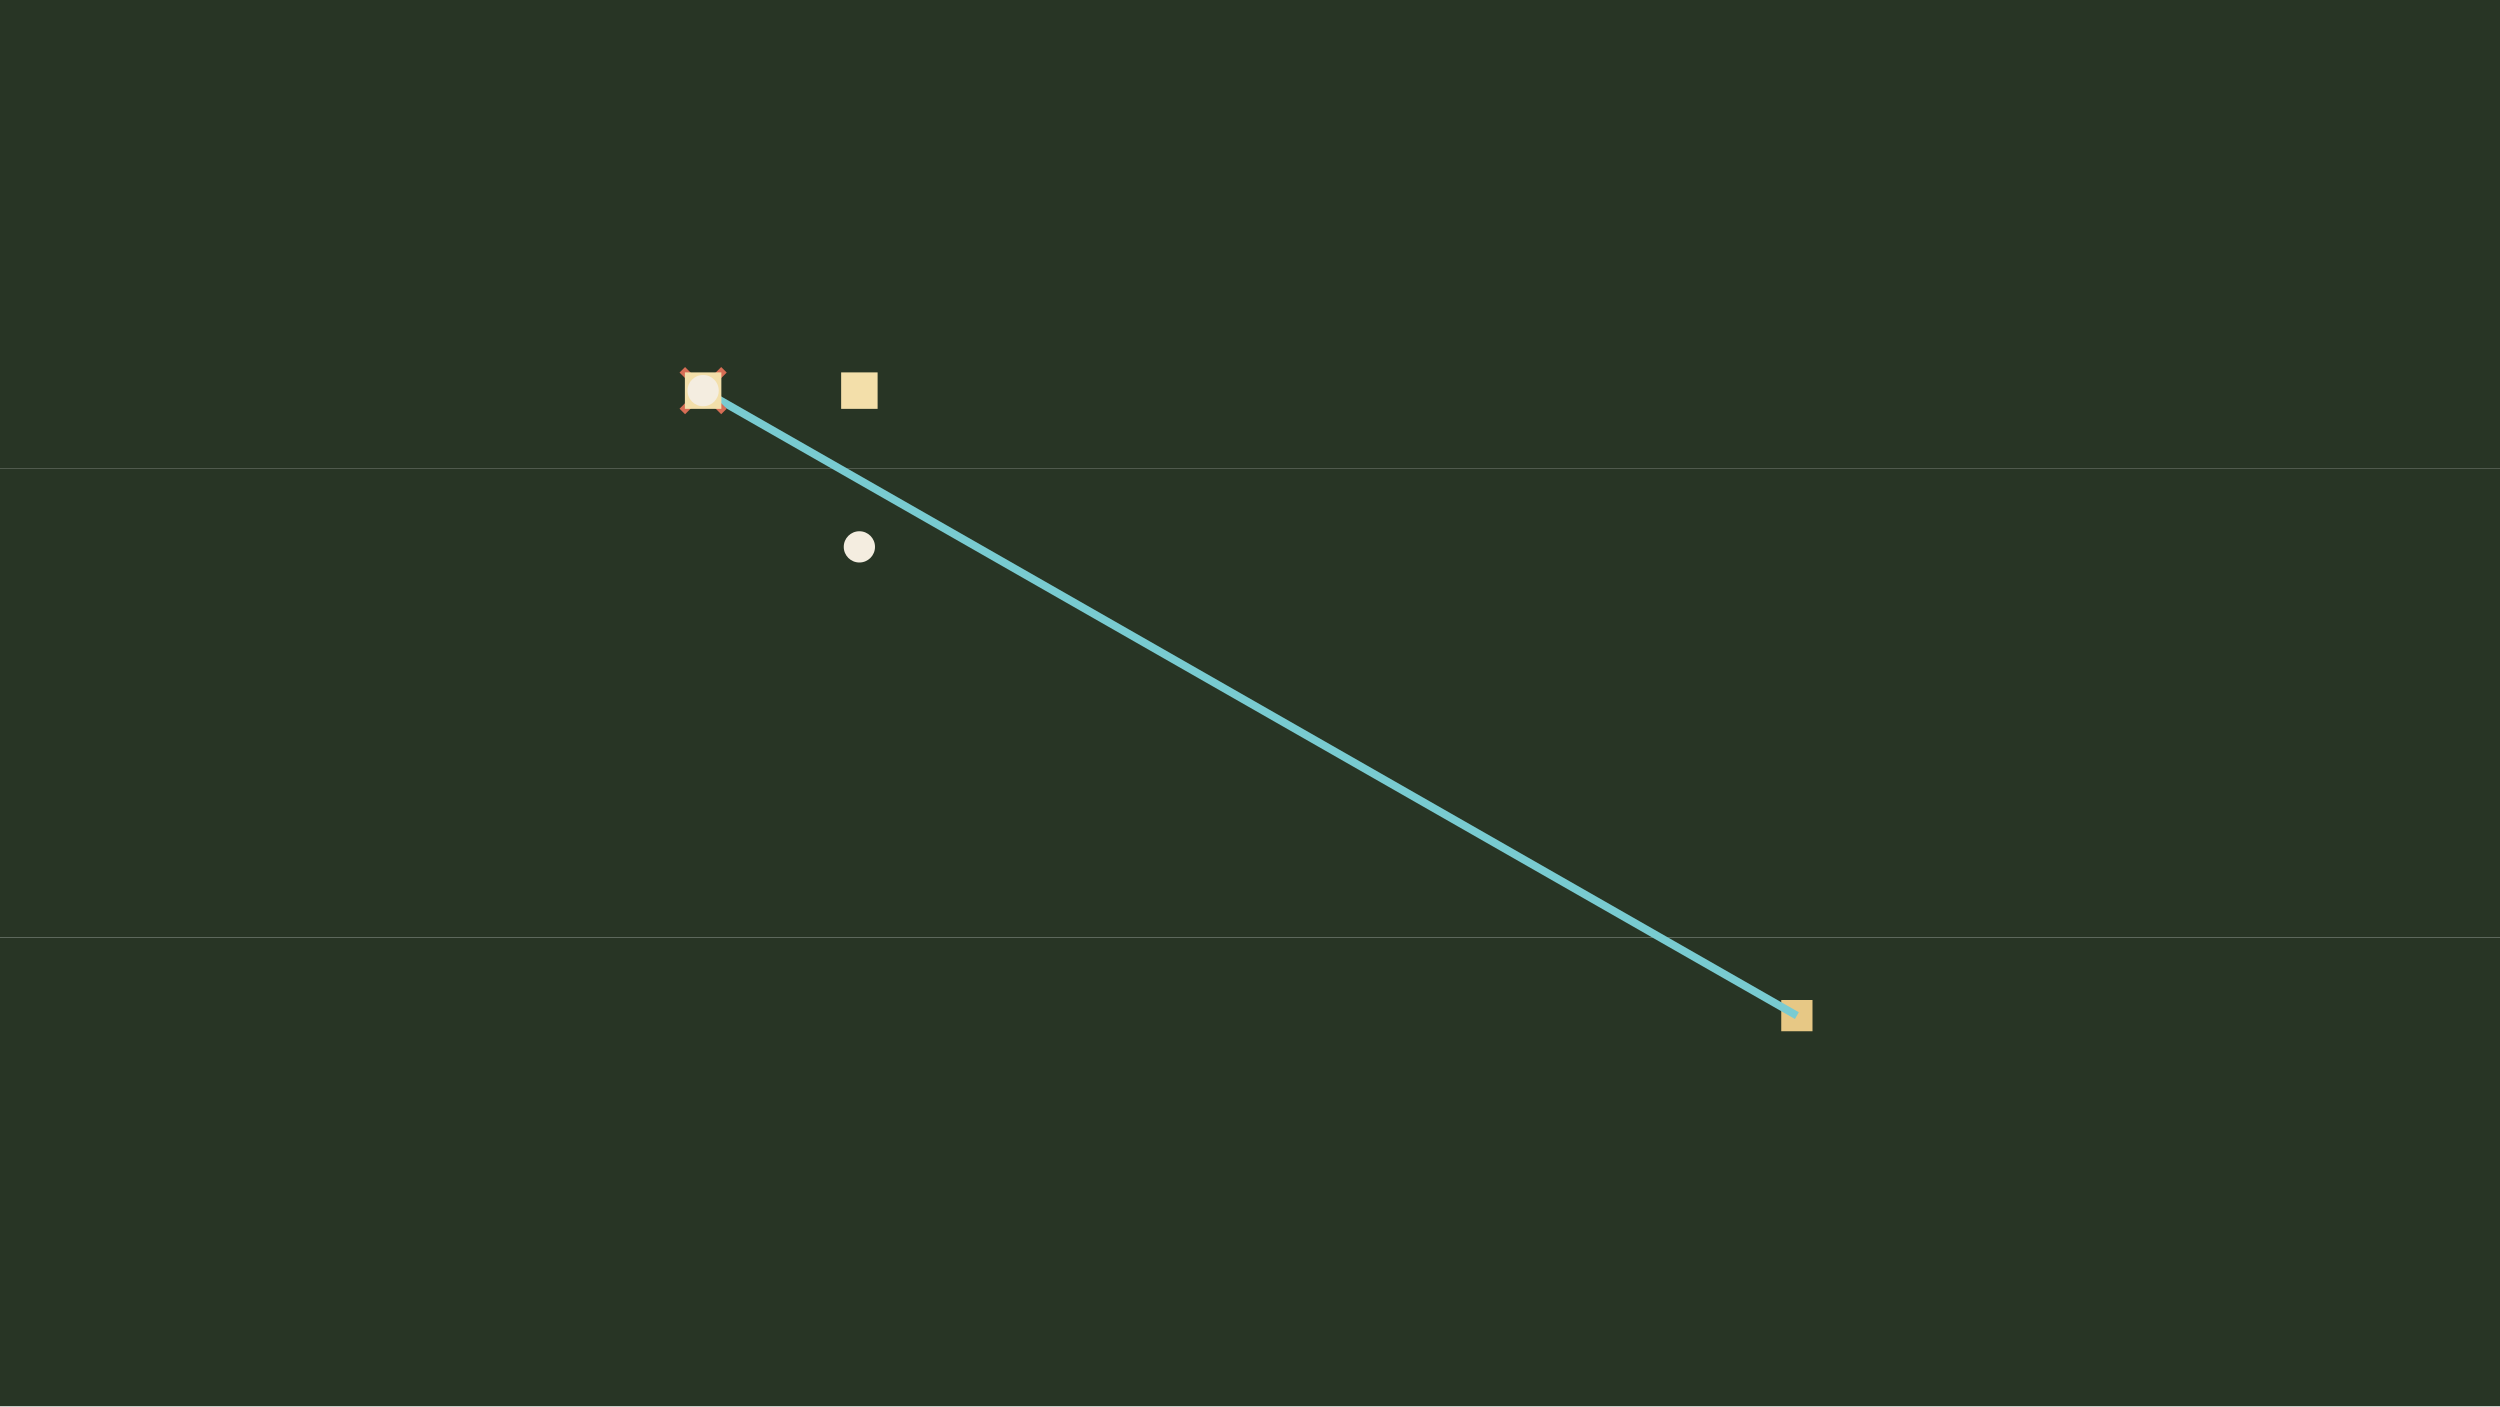
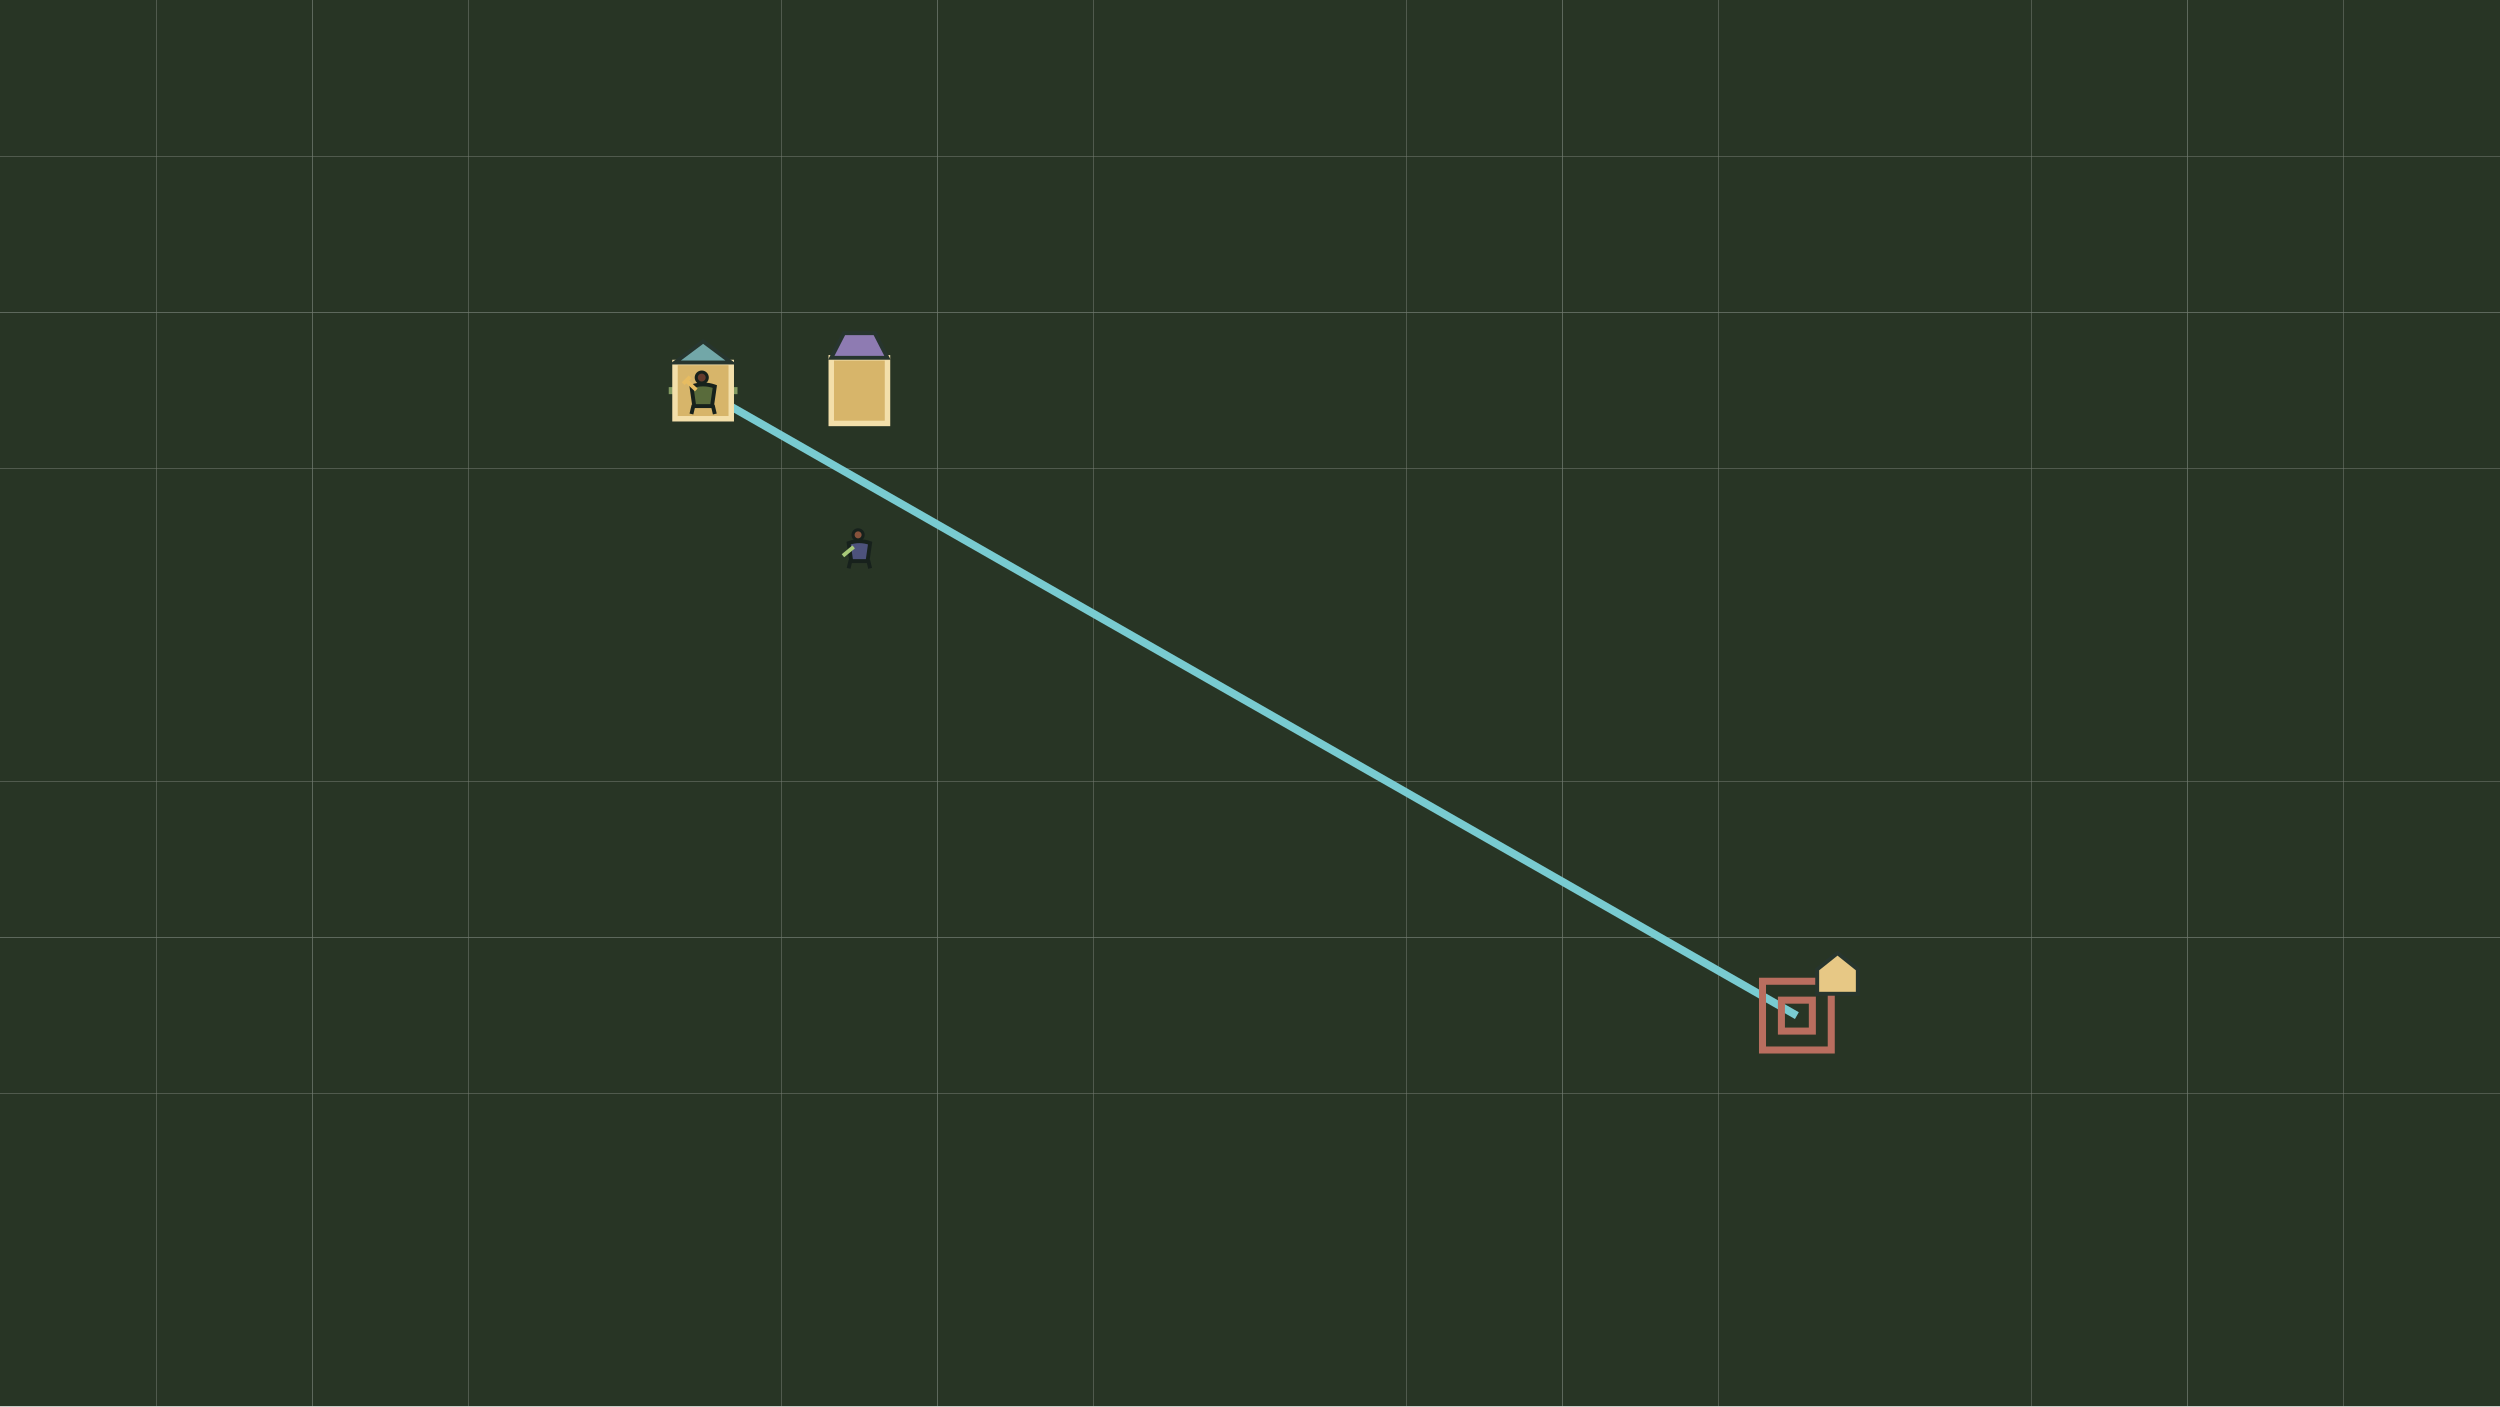
- <svg xmlns="http://www.w3.org/2000/svg" aria-label="founding render baseline" data-signature="m7-r1-d7f71c2e" height="540" viewBox="0 0 960 540" width="960">
+ <svg xmlns="http://www.w3.org/2000/svg" aria-label="founding district render baseline" data-detail="district" data-signature="m10.5-r2-08035c07" height="540" viewBox="0 0 960 540" width="960">
  <g id="terrain">
-     <rect data-pattern="grid" data-value="125" fill="#283525" height="180" width="240" x="0" y="0" />
-     <rect data-pattern="grid" data-value="125" fill="#283525" height="180" width="240" x="240" y="0" />
-     <rect data-pattern="grid" data-value="125" fill="#283525" height="180" width="240" x="480" y="0" />
-     <rect data-pattern="grid" data-value="125" fill="#283525" height="180" width="240" x="720" y="0" />
-     <rect data-pattern="grid" data-value="125" fill="#283525" height="180" width="240" x="0" y="180" />
-     <rect data-pattern="grid" data-value="125" fill="#283525" height="180" width="240" x="240" y="180" />
-     <rect data-pattern="grid" data-value="125" fill="#283525" height="180" width="240" x="480" y="180" />
-     <rect data-pattern="grid" data-value="125" fill="#283525" height="180" width="240" x="720" y="180" />
-     <rect data-pattern="grid" data-value="125" fill="#283525" height="180" width="240" x="0" y="360" />
-     <rect data-pattern="grid" data-value="125" fill="#283525" height="180" width="240" x="240" y="360" />
-     <rect data-pattern="grid" data-value="125" fill="#283525" height="180" width="240" x="480" y="360" />
-     <rect data-pattern="grid" data-value="125" fill="#283525" height="180" width="240" x="720" y="360" />
+     <rect data-pattern="grid" data-tile="0" data-value="125" fill="#283525" height="60" width="60" x="0" y="0" />
+     <rect data-pattern="grid" data-tile="1" data-value="125" fill="#283525" height="60" width="60" x="60" y="0" />
+     <rect data-pattern="grid" data-tile="2" data-value="125" fill="#283525" height="60" width="60" x="120" y="0" />
+     <rect data-pattern="grid" data-tile="3" data-value="125" fill="#283525" height="60" width="60" x="180" y="0" />
+     <rect data-pattern="grid" data-tile="4" data-value="125" fill="#283525" height="60" width="60" x="240" y="0" />
+     <rect data-pattern="grid" data-tile="5" data-value="125" fill="#283525" height="60" width="60" x="300" y="0" />
+     <rect data-pattern="grid" data-tile="6" data-value="125" fill="#283525" height="60" width="60" x="360" y="0" />
+     <rect data-pattern="grid" data-tile="7" data-value="125" fill="#283525" height="60" width="60" x="420" y="0" />
+     <rect data-pattern="grid" data-tile="8" data-value="125" fill="#283525" height="60" width="60" x="480" y="0" />
+     <rect data-pattern="grid" data-tile="9" data-value="125" fill="#283525" height="60" width="60" x="540" y="0" />
+     <rect data-pattern="grid" data-tile="10" data-value="125" fill="#283525" height="60" width="60" x="600" y="0" />
+     <rect data-pattern="grid" data-tile="11" data-value="125" fill="#283525" height="60" width="60" x="660" y="0" />
+     <rect data-pattern="grid" data-tile="12" data-value="125" fill="#283525" height="60" width="60" x="720" y="0" />
+     <rect data-pattern="grid" data-tile="13" data-value="125" fill="#283525" height="60" width="60" x="780" y="0" />
+     <rect data-pattern="grid" data-tile="14" data-value="125" fill="#283525" height="60" width="60" x="840" y="0" />
+     <rect data-pattern="grid" data-tile="15" data-value="125" fill="#283525" height="60" width="60" x="900" y="0" />
+     <rect data-pattern="grid" data-tile="16" data-value="125" fill="#283525" height="60" width="60" x="0" y="60" />
+     <rect data-pattern="grid" data-tile="17" data-value="125" fill="#283525" height="60" width="60" x="60" y="60" />
+     <rect data-pattern="grid" data-tile="18" data-value="125" fill="#283525" height="60" width="60" x="120" y="60" />
+     <rect data-pattern="grid" data-tile="19" data-value="125" fill="#283525" height="60" width="60" x="180" y="60" />
+     <rect data-pattern="grid" data-tile="20" data-value="125" fill="#283525" height="60" width="60" x="240" y="60" />
+     <rect data-pattern="grid" data-tile="21" data-value="125" fill="#283525" height="60" width="60" x="300" y="60" />
+     <rect data-pattern="grid" data-tile="22" data-value="125" fill="#283525" height="60" width="60" x="360" y="60" />
+     <rect data-pattern="grid" data-tile="23" data-value="125" fill="#283525" height="60" width="60" x="420" y="60" />
+     <rect data-pattern="grid" data-tile="24" data-value="125" fill="#283525" height="60" width="60" x="480" y="60" />
+     <rect data-pattern="grid" data-tile="25" data-value="125" fill="#283525" height="60" width="60" x="540" y="60" />
+     <rect data-pattern="grid" data-tile="26" data-value="125" fill="#283525" height="60" width="60" x="600" y="60" />
+     <rect data-pattern="grid" data-tile="27" data-value="125" fill="#283525" height="60" width="60" x="660" y="60" />
+     <rect data-pattern="grid" data-tile="28" data-value="125" fill="#283525" height="60" width="60" x="720" y="60" />
+     <rect data-pattern="grid" data-tile="29" data-value="125" fill="#283525" height="60" width="60" x="780" y="60" />
+     <rect data-pattern="grid" data-tile="30" data-value="125" fill="#283525" height="60" width="60" x="840" y="60" />
+     <rect data-pattern="grid" data-tile="31" data-value="125" fill="#283525" height="60" width="60" x="900" y="60" />
+     <rect data-pattern="grid" data-tile="32" data-value="125" fill="#283525" height="60" width="60" x="0" y="120" />
+     <rect data-pattern="grid" data-tile="33" data-value="125" fill="#283525" height="60" width="60" x="60" y="120" />
+     <rect data-pattern="grid" data-tile="34" data-value="125" fill="#283525" height="60" width="60" x="120" y="120" />
+     <rect data-pattern="grid" data-tile="35" data-value="125" fill="#283525" height="60" width="60" x="180" y="120" />
+     <rect data-pattern="grid" data-tile="36" data-value="125" fill="#283525" height="60" width="60" x="240" y="120" />
+     <rect data-pattern="grid" data-tile="37" data-value="125" fill="#283525" height="60" width="60" x="300" y="120" />
+     <rect data-pattern="grid" data-tile="38" data-value="125" fill="#283525" height="60" width="60" x="360" y="120" />
+     <rect data-pattern="grid" data-tile="39" data-value="125" fill="#283525" height="60" width="60" x="420" y="120" />
+     <rect data-pattern="grid" data-tile="40" data-value="125" fill="#283525" height="60" width="60" x="480" y="120" />
+     <rect data-pattern="grid" data-tile="41" data-value="125" fill="#283525" height="60" width="60" x="540" y="120" />
+     <rect data-pattern="grid" data-tile="42" data-value="125" fill="#283525" height="60" width="60" x="600" y="120" />
+     <rect data-pattern="grid" data-tile="43" data-value="125" fill="#283525" height="60" width="60" x="660" y="120" />
+     <rect data-pattern="grid" data-tile="44" data-value="125" fill="#283525" height="60" width="60" x="720" y="120" />
+     <rect data-pattern="grid" data-tile="45" data-value="125" fill="#283525" height="60" width="60" x="780" y="120" />
+     <rect data-pattern="grid" data-tile="46" data-value="125" fill="#283525" height="60" width="60" x="840" y="120" />
+     <rect data-pattern="grid" data-tile="47" data-value="125" fill="#283525" height="60" width="60" x="900" y="120" />
+     <rect data-pattern="grid" data-tile="48" data-value="125" fill="#283525" height="60" width="60" x="0" y="180" />
+     <rect data-pattern="grid" data-tile="49" data-value="125" fill="#283525" height="60" width="60" x="60" y="180" />
+     <rect data-pattern="grid" data-tile="50" data-value="125" fill="#283525" height="60" width="60" x="120" y="180" />
+     <rect data-pattern="grid" data-tile="51" data-value="125" fill="#283525" height="60" width="60" x="180" y="180" />
+     <rect data-pattern="grid" data-tile="52" data-value="125" fill="#283525" height="60" width="60" x="240" y="180" />
+     <rect data-pattern="grid" data-tile="53" data-value="125" fill="#283525" height="60" width="60" x="300" y="180" />
+     <rect data-pattern="grid" data-tile="54" data-value="125" fill="#283525" height="60" width="60" x="360" y="180" />
+     <rect data-pattern="grid" data-tile="55" data-value="125" fill="#283525" height="60" width="60" x="420" y="180" />
+     <rect data-pattern="grid" data-tile="56" data-value="125" fill="#283525" height="60" width="60" x="480" y="180" />
+     <rect data-pattern="grid" data-tile="57" data-value="125" fill="#283525" height="60" width="60" x="540" y="180" />
+     <rect data-pattern="grid" data-tile="58" data-value="125" fill="#283525" height="60" width="60" x="600" y="180" />
+     <rect data-pattern="grid" data-tile="59" data-value="125" fill="#283525" height="60" width="60" x="660" y="180" />
+     <rect data-pattern="grid" data-tile="60" data-value="125" fill="#283525" height="60" width="60" x="720" y="180" />
+     <rect data-pattern="grid" data-tile="61" data-value="125" fill="#283525" height="60" width="60" x="780" y="180" />
+     <rect data-pattern="grid" data-tile="62" data-value="125" fill="#283525" height="60" width="60" x="840" y="180" />
+     <rect data-pattern="grid" data-tile="63" data-value="125" fill="#283525" height="60" width="60" x="900" y="180" />
+     <rect data-pattern="grid" data-tile="64" data-value="125" fill="#283525" height="60" width="60" x="0" y="240" />
+     <rect data-pattern="grid" data-tile="65" data-value="125" fill="#283525" height="60" width="60" x="60" y="240" />
+     <rect data-pattern="grid" data-tile="66" data-value="125" fill="#283525" height="60" width="60" x="120" y="240" />
+     <rect data-pattern="grid" data-tile="67" data-value="125" fill="#283525" height="60" width="60" x="180" y="240" />
+     <rect data-pattern="grid" data-tile="68" data-value="125" fill="#283525" height="60" width="60" x="240" y="240" />
+     <rect data-pattern="grid" data-tile="69" data-value="125" fill="#283525" height="60" width="60" x="300" y="240" />
+     <rect data-pattern="grid" data-tile="70" data-value="125" fill="#283525" height="60" width="60" x="360" y="240" />
+     <rect data-pattern="grid" data-tile="71" data-value="125" fill="#283525" height="60" width="60" x="420" y="240" />
+     <rect data-pattern="grid" data-tile="72" data-value="125" fill="#283525" height="60" width="60" x="480" y="240" />
+     <rect data-pattern="grid" data-tile="73" data-value="125" fill="#283525" height="60" width="60" x="540" y="240" />
+     <rect data-pattern="grid" data-tile="74" data-value="125" fill="#283525" height="60" width="60" x="600" y="240" />
+     <rect data-pattern="grid" data-tile="75" data-value="125" fill="#283525" height="60" width="60" x="660" y="240" />
+     <rect data-pattern="grid" data-tile="76" data-value="125" fill="#283525" height="60" width="60" x="720" y="240" />
+     <rect data-pattern="grid" data-tile="77" data-value="125" fill="#283525" height="60" width="60" x="780" y="240" />
+     <rect data-pattern="grid" data-tile="78" data-value="125" fill="#283525" height="60" width="60" x="840" y="240" />
+     <rect data-pattern="grid" data-tile="79" data-value="125" fill="#283525" height="60" width="60" x="900" y="240" />
+     <rect data-pattern="grid" data-tile="80" data-value="125" fill="#283525" height="60" width="60" x="0" y="300" />
+     <rect data-pattern="grid" data-tile="81" data-value="125" fill="#283525" height="60" width="60" x="60" y="300" />
+     <rect data-pattern="grid" data-tile="82" data-value="125" fill="#283525" height="60" width="60" x="120" y="300" />
+     <rect data-pattern="grid" data-tile="83" data-value="125" fill="#283525" height="60" width="60" x="180" y="300" />
+     <rect data-pattern="grid" data-tile="84" data-value="125" fill="#283525" height="60" width="60" x="240" y="300" />
+     <rect data-pattern="grid" data-tile="85" data-value="125" fill="#283525" height="60" width="60" x="300" y="300" />
+     <rect data-pattern="grid" data-tile="86" data-value="125" fill="#283525" height="60" width="60" x="360" y="300" />
+     <rect data-pattern="grid" data-tile="87" data-value="125" fill="#283525" height="60" width="60" x="420" y="300" />
+     <rect data-pattern="grid" data-tile="88" data-value="125" fill="#283525" height="60" width="60" x="480" y="300" />
+     <rect data-pattern="grid" data-tile="89" data-value="125" fill="#283525" height="60" width="60" x="540" y="300" />
+     <rect data-pattern="grid" data-tile="90" data-value="125" fill="#283525" height="60" width="60" x="600" y="300" />
+     <rect data-pattern="grid" data-tile="91" data-value="125" fill="#283525" height="60" width="60" x="660" y="300" />
+     <rect data-pattern="grid" data-tile="92" data-value="125" fill="#283525" height="60" width="60" x="720" y="300" />
+     <rect data-pattern="grid" data-tile="93" data-value="125" fill="#283525" height="60" width="60" x="780" y="300" />
+     <rect data-pattern="grid" data-tile="94" data-value="125" fill="#283525" height="60" width="60" x="840" y="300" />
+     <rect data-pattern="grid" data-tile="95" data-value="125" fill="#283525" height="60" width="60" x="900" y="300" />
+     <rect data-pattern="grid" data-tile="96" data-value="125" fill="#283525" height="60" width="60" x="0" y="360" />
+     <rect data-pattern="grid" data-tile="97" data-value="125" fill="#283525" height="60" width="60" x="60" y="360" />
+     <rect data-pattern="grid" data-tile="98" data-value="125" fill="#283525" height="60" width="60" x="120" y="360" />
+     <rect data-pattern="grid" data-tile="99" data-value="125" fill="#283525" height="60" width="60" x="180" y="360" />
+     <rect data-pattern="grid" data-tile="100" data-value="125" fill="#283525" height="60" width="60" x="240" y="360" />
+     <rect data-pattern="grid" data-tile="101" data-value="125" fill="#283525" height="60" width="60" x="300" y="360" />
+     <rect data-pattern="grid" data-tile="102" data-value="125" fill="#283525" height="60" width="60" x="360" y="360" />
+     <rect data-pattern="grid" data-tile="103" data-value="125" fill="#283525" height="60" width="60" x="420" y="360" />
+     <rect data-pattern="grid" data-tile="104" data-value="125" fill="#283525" height="60" width="60" x="480" y="360" />
+     <rect data-pattern="grid" data-tile="105" data-value="125" fill="#283525" height="60" width="60" x="540" y="360" />
+     <rect data-pattern="grid" data-tile="106" data-value="125" fill="#283525" height="60" width="60" x="600" y="360" />
+     <rect data-pattern="grid" data-tile="107" data-value="125" fill="#283525" height="60" width="60" x="660" y="360" />
+     <rect data-pattern="grid" data-tile="108" data-value="125" fill="#283525" height="60" width="60" x="720" y="360" />
+     <rect data-pattern="grid" data-tile="109" data-value="125" fill="#283525" height="60" width="60" x="780" y="360" />
+     <rect data-pattern="grid" data-tile="110" data-value="125" fill="#283525" height="60" width="60" x="840" y="360" />
+     <rect data-pattern="grid" data-tile="111" data-value="125" fill="#283525" height="60" width="60" x="900" y="360" />
+     <rect data-pattern="grid" data-tile="112" data-value="125" fill="#283525" height="60" width="60" x="0" y="420" />
+     <rect data-pattern="grid" data-tile="113" data-value="125" fill="#283525" height="60" width="60" x="60" y="420" />
+     <rect data-pattern="grid" data-tile="114" data-value="125" fill="#283525" height="60" width="60" x="120" y="420" />
+     <rect data-pattern="grid" data-tile="115" data-value="125" fill="#283525" height="60" width="60" x="180" y="420" />
+     <rect data-pattern="grid" data-tile="116" data-value="125" fill="#283525" height="60" width="60" x="240" y="420" />
+     <rect data-pattern="grid" data-tile="117" data-value="125" fill="#283525" height="60" width="60" x="300" y="420" />
+     <rect data-pattern="grid" data-tile="118" data-value="125" fill="#283525" height="60" width="60" x="360" y="420" />
+     <rect data-pattern="grid" data-tile="119" data-value="125" fill="#283525" height="60" width="60" x="420" y="420" />
+     <rect data-pattern="grid" data-tile="120" data-value="125" fill="#283525" height="60" width="60" x="480" y="420" />
+     <rect data-pattern="grid" data-tile="121" data-value="125" fill="#283525" height="60" width="60" x="540" y="420" />
+     <rect data-pattern="grid" data-tile="122" data-value="125" fill="#283525" height="60" width="60" x="600" y="420" />
+     <rect data-pattern="grid" data-tile="123" data-value="125" fill="#283525" height="60" width="60" x="660" y="420" />
+     <rect data-pattern="grid" data-tile="124" data-value="125" fill="#283525" height="60" width="60" x="720" y="420" />
+     <rect data-pattern="grid" data-tile="125" data-value="125" fill="#283525" height="60" width="60" x="780" y="420" />
+     <rect data-pattern="grid" data-tile="126" data-value="125" fill="#283525" height="60" width="60" x="840" y="420" />
+     <rect data-pattern="grid" data-tile="127" data-value="125" fill="#283525" height="60" width="60" x="900" y="420" />
+     <rect data-pattern="grid" data-tile="128" data-value="125" fill="#283525" height="60" width="60" x="0" y="480" />
+     <rect data-pattern="grid" data-tile="129" data-value="125" fill="#283525" height="60" width="60" x="60" y="480" />
+     <rect data-pattern="grid" data-tile="130" data-value="125" fill="#283525" height="60" width="60" x="120" y="480" />
+     <rect data-pattern="grid" data-tile="131" data-value="125" fill="#283525" height="60" width="60" x="180" y="480" />
+     <rect data-pattern="grid" data-tile="132" data-value="125" fill="#283525" height="60" width="60" x="240" y="480" />
+     <rect data-pattern="grid" data-tile="133" data-value="125" fill="#283525" height="60" width="60" x="300" y="480" />
+     <rect data-pattern="grid" data-tile="134" data-value="125" fill="#283525" height="60" width="60" x="360" y="480" />
+     <rect data-pattern="grid" data-tile="135" data-value="125" fill="#283525" height="60" width="60" x="420" y="480" />
+     <rect data-pattern="grid" data-tile="136" data-value="125" fill="#283525" height="60" width="60" x="480" y="480" />
+     <rect data-pattern="grid" data-tile="137" data-value="125" fill="#283525" height="60" width="60" x="540" y="480" />
+     <rect data-pattern="grid" data-tile="138" data-value="125" fill="#283525" height="60" width="60" x="600" y="480" />
+     <rect data-pattern="grid" data-tile="139" data-value="125" fill="#283525" height="60" width="60" x="660" y="480" />
+     <rect data-pattern="grid" data-tile="140" data-value="125" fill="#283525" height="60" width="60" x="720" y="480" />
+     <rect data-pattern="grid" data-tile="141" data-value="125" fill="#283525" height="60" width="60" x="780" y="480" />
+     <rect data-pattern="grid" data-tile="142" data-value="125" fill="#283525" height="60" width="60" x="840" y="480" />
+     <rect data-pattern="grid" data-tile="143" data-value="125" fill="#283525" height="60" width="60" x="900" y="480" />
+   </g>
+   <g id="terrain-texture" />
+   <g id="routes">
+     <path d="M270 150L690 390" data-route="3" data-status="active" fill="none" stroke="#79cbd1" stroke-width="3" />
+   </g>
+   <g id="settlements">
+     <path d="M256.8 150L283.2 150M260.76 142.74L279.24 142.74" data-layout="linear" data-settlement="1" fill="none" stroke="#829a61" stroke-width="2.7" />
+     <path d="M676.8 376.8H703.2V403.2H676.8Z M684.06 384.06H695.94V395.94H684.06Z" data-layout="courtyard" data-settlement="2" fill="none" stroke="#b96e5f" stroke-width="2.7" />
  </g>
  <g id="built-environment">
-     <rect data-kind="road" fill="#e7c885" height="12" width="12" x="264" y="144" />
-     <rect data-kind="district" fill="#e7c885" height="12" width="12" x="684" y="384" />
+     <path d="M262.2 150H277.8" data-kind="road" data-material="timber" fill="none" stroke="#27352e" stroke-width="1.5" />
+     <path d="M697.8 381.6V372.24L705.6 366L713.4 372.24V381.6Z" data-kind="district" data-material="timber" fill="#e7c885" stroke="#27352e" stroke-width="1.5" />
  </g>
-   <g id="routes-ruins">
-     <path d="M270 150L690 390" data-route="3" fill="none" stroke="#79cbd1" stroke-width="3" />
-     <path d="M262 142L278 158M278 142L262 158" data-ruin="7" stroke="#d76d55" stroke-width="3" />
+   <g id="ruins">
+     <path d="M259.8 160.2V144.39L267.96 139.8V160.2M271.02 160.2V147.96L280.2 142.86V160.2" data-ruin="7" fill="none" stroke="#d76d55" stroke-width="2.4" />
  </g>
  <g id="structures">
-     <rect data-structure="1" fill="#f3dfaa" height="14" width="14" x="263" y="143" />
-     <rect data-structure="2" fill="#f3dfaa" height="14" width="14" x="323" y="143" />
+     <g data-condition="sound" data-form="home" data-progress="1000" data-roof="gable" data-state="3" data-structure="1">
+       <path d="M259.2 139.2H280.8V160.8H259.2Z" fill="#d7b56a" stroke="#f3dfaa" stroke-width="2.1" />
+       <path d="M259.2 139.2L270 131.1L280.8 139.2Z" fill="#72a7a8" stroke="#27352e" stroke-width="1.5" />
+     </g>
+     <g data-condition="worn" data-form="storehouse" data-progress="650" data-roof="hip" data-state="2" data-structure="2">
+       <path d="M319.2 137.4H340.8V162.6H319.2Z" fill="#d7b56a" stroke="#f3dfaa" stroke-width="2.1" />
+       <path d="M319.2 137.4L324.06 127.95H335.94L340.8 137.4Z" fill="#8e7bb2" stroke="#27352e" stroke-width="1.5" />
+     </g>
  </g>
+   <g id="space-landmarks" />
  <g id="agents">
-     <circle cx="270" cy="150" data-agent="1" fill="#f4ede0" r="6" />
-     <circle cx="330" cy="210" data-agent="2" fill="#f4ede0" r="6" />
+     <g data-accent="sash" data-activity="build" data-agent="1" data-facing="left" data-health="sound" data-silhouette="upright">
+       <path d="M265.51 148.42Q270 146.83 274.49 148.42L273.41 155.94H266.59Z" fill="#596b3b" stroke="#17211c" stroke-width="1.5" />
+       <circle cx="269.47" cy="144.98" fill="#653b2d" r="2.11" stroke="#17211c" stroke-width="1.2" />
+       <path d="M266.32 155.54L265.51 158.98M273.68 155.54L274.49 158.98" fill="none" stroke="#17211c" stroke-width="1.5" />
+       <path d="M267.36 149.74L263.14 145.78M264.98 144.72L262.34 147.36" fill="none" stroke="#e7bc61" stroke-width="1.5" />
+     </g>
+     <g data-accent="band" data-activity="gather" data-agent="2" data-facing="left" data-health="worn" data-silhouette="upright">
+       <path d="M325.87 208.54Q330 207.09 334.13 208.54L333.14 215.46H326.86Z" fill="#4d527c" stroke="#17211c" stroke-width="1.5" />
+       <circle cx="329.51" cy="205.39" fill="#87523b" r="1.94" stroke="#17211c" stroke-width="1.2" />
+       <path d="M326.61 215.1L325.87 218.26M333.39 215.1L334.13 218.26" fill="none" stroke="#17211c" stroke-width="1.5" />
+       <path d="M327.81 210L323.69 213.4" fill="none" stroke="#a8c979" stroke-width="1.5" />
+     </g>
  </g>
  <g id="effects" />
</svg>
